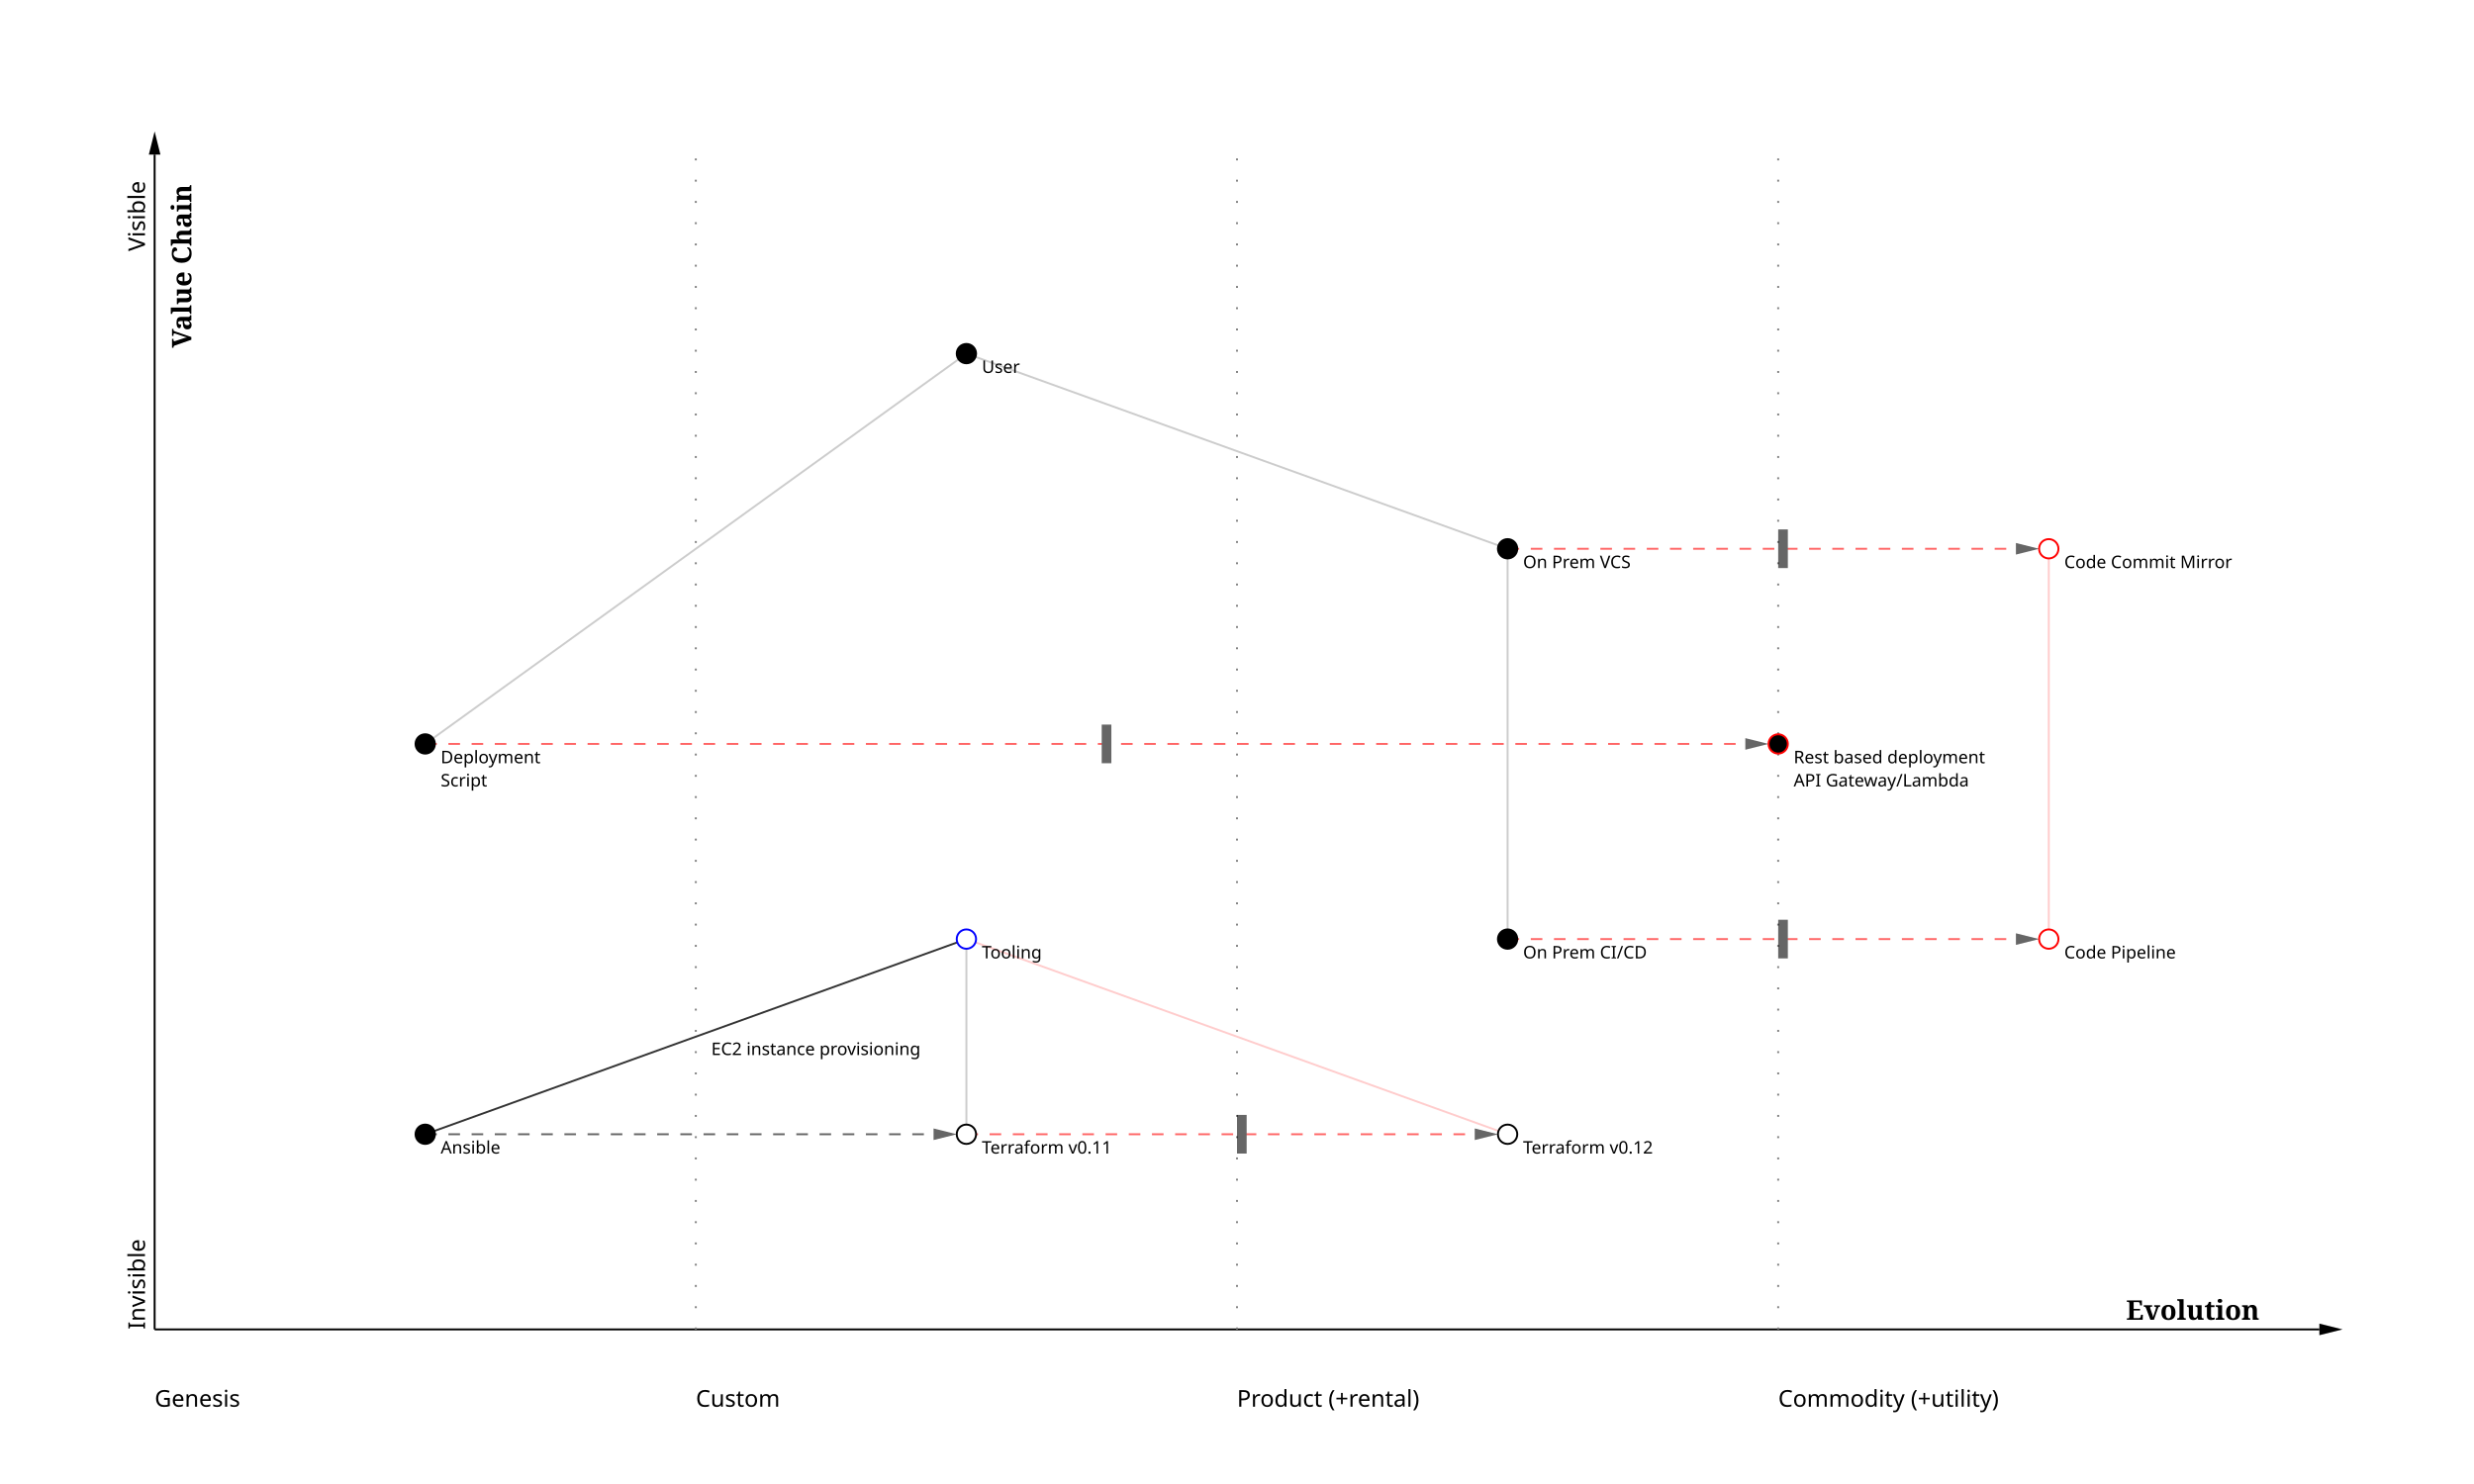
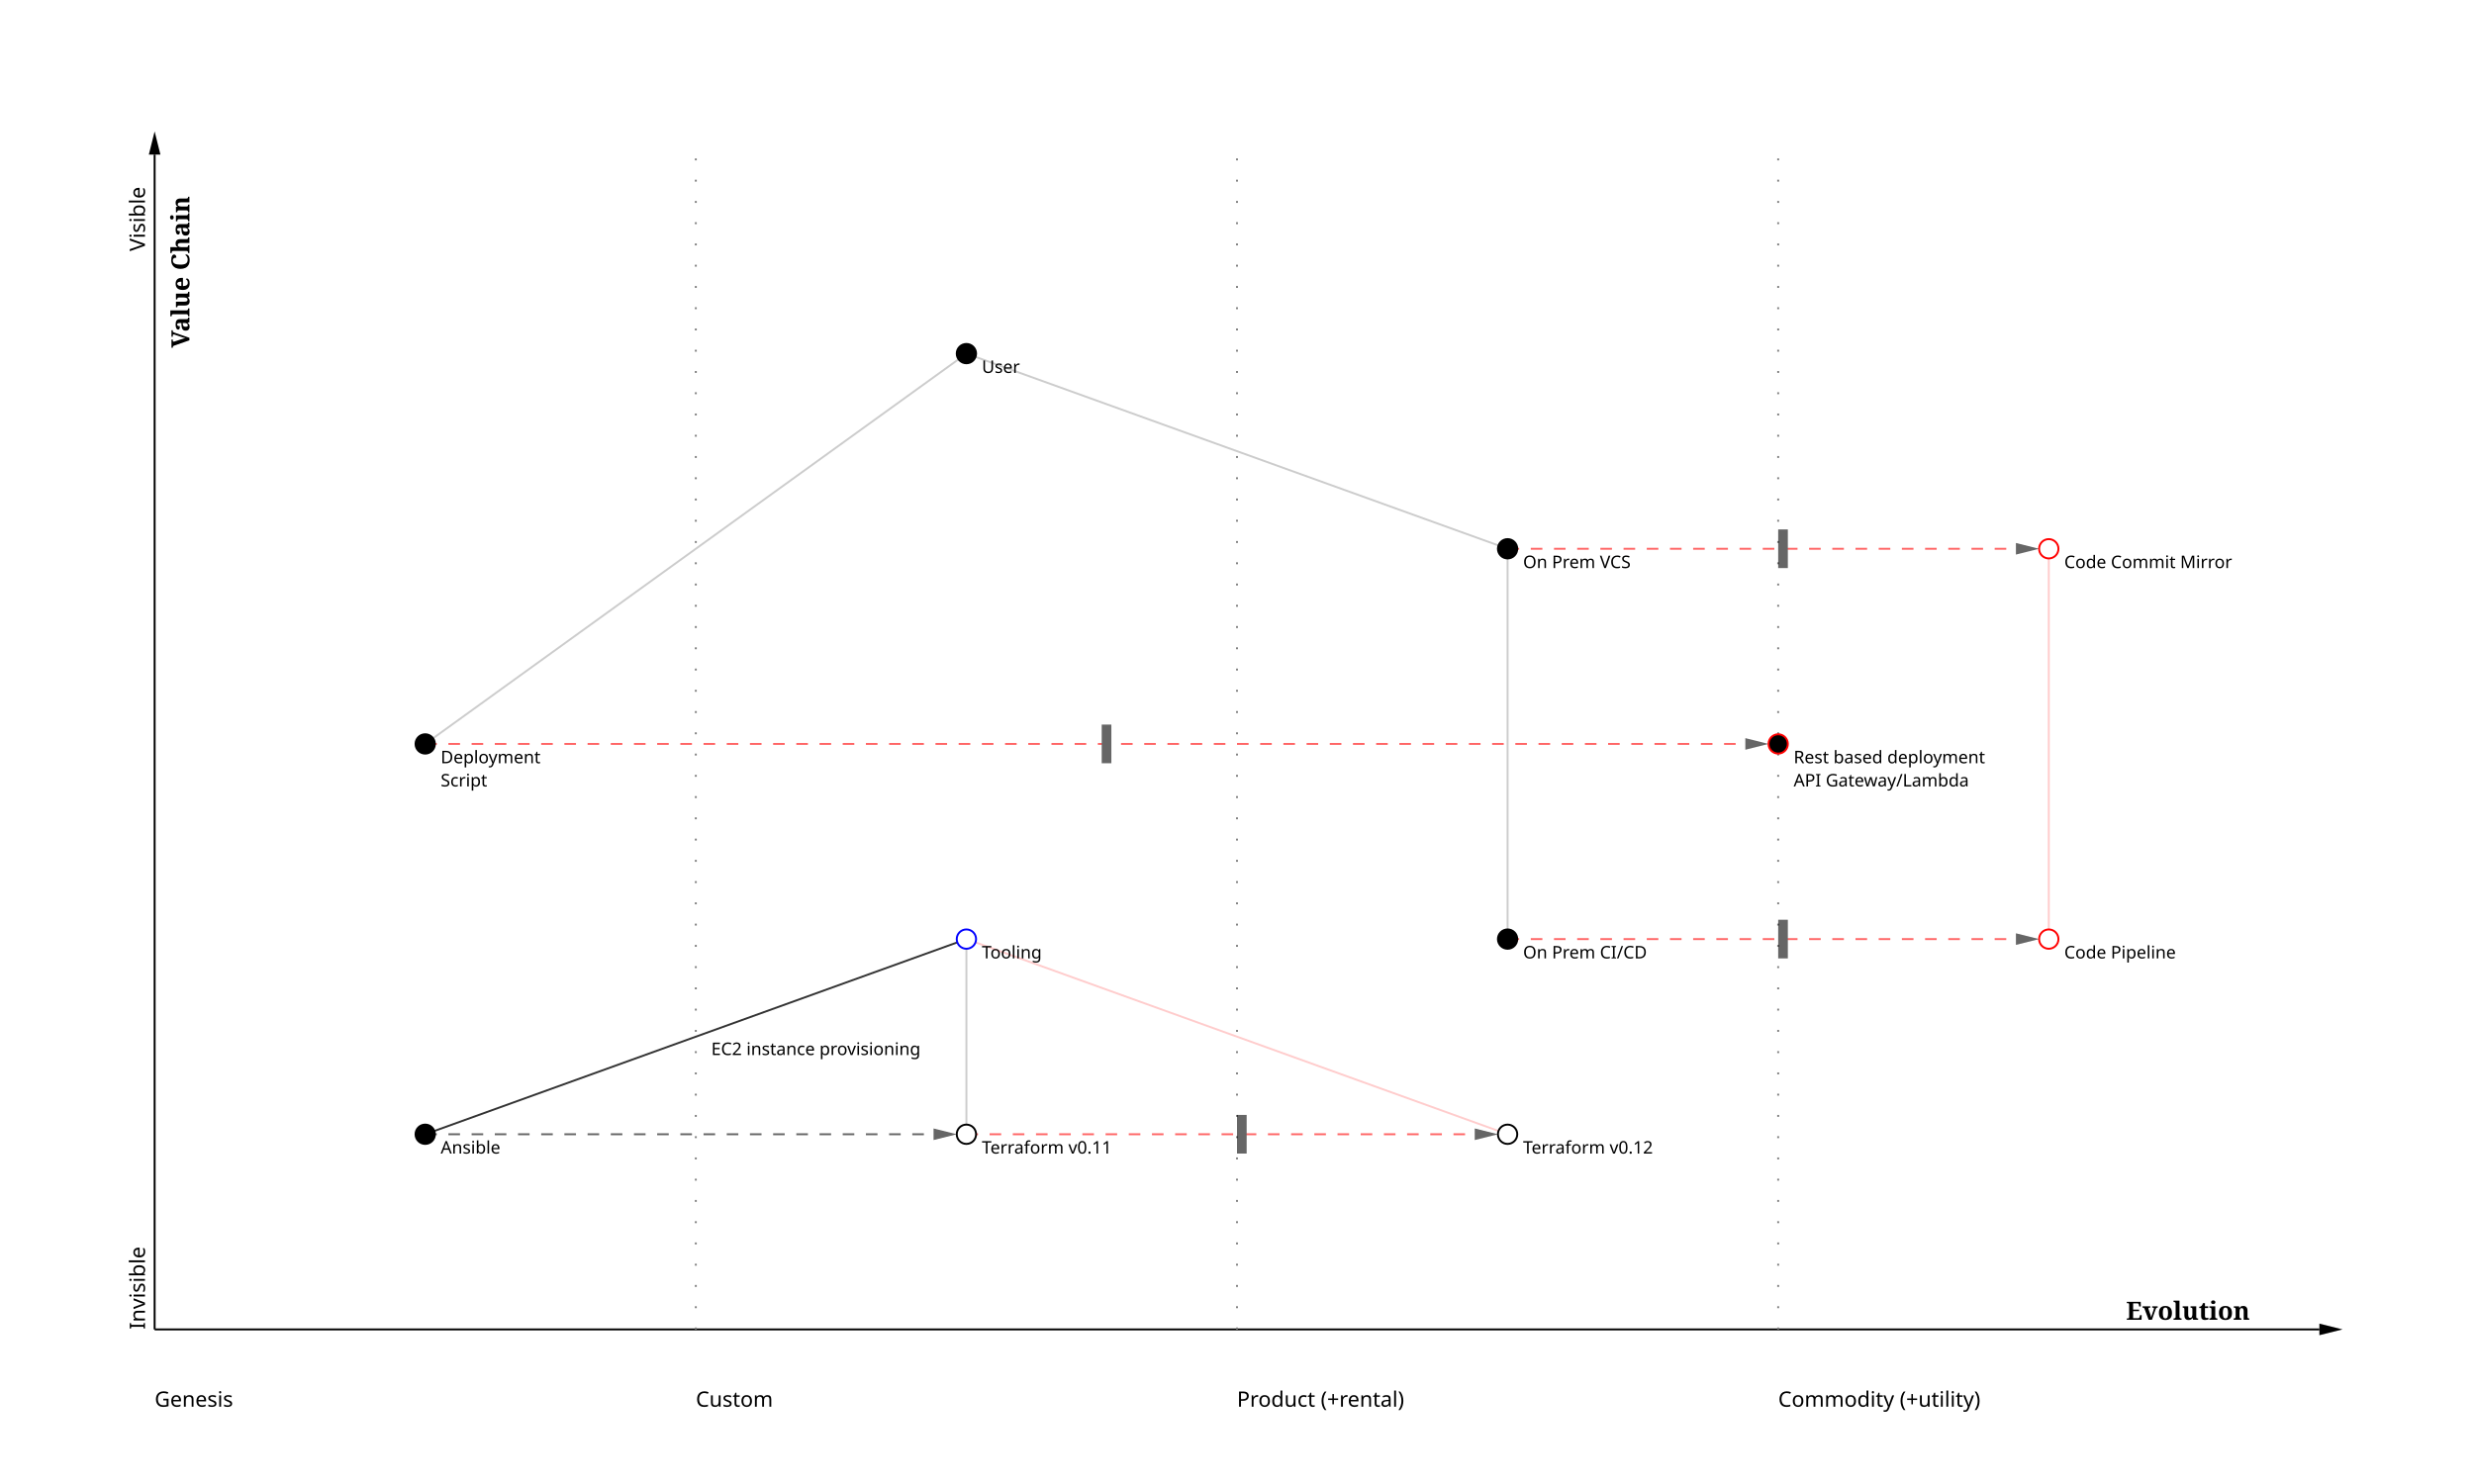
<svg xmlns="http://www.w3.org/2000/svg" width="1280" height="768">
  <g style="font-family:sans-serif">
    <rect x="0" y="0" width="1280" height="768" style="fill:white" />
    <marker id="arrow" refX="0" refY="3" markerWidth="12" markerHeight="10" orient="auto">
      <path d="M0,0 L0,6 L12,3 z" style="fill:black" />
    </marker>
    <line x1="80" y1="688" x2="1200" y2="688" style="fill:none;stroke:black;marker-end:url(#arrow)" />
    <line x1="80" y1="688" x2="80" y2="80" style="fill:blue;stroke:black;marker-end:url(#arrow)" />
    <line x1="360" y1="688" x2="360" y2="80" style="fill:none;stroke:gray;stroke-dasharray:1,10" />
    <line x1="640" y1="688" x2="640" y2="80" style="fill:none;stroke:gray;stroke-dasharray:1,10" />
    <line x1="920" y1="688" x2="920" y2="80" style="fill:none;stroke:gray;stroke-dasharray:1,10" />
-     <text x="80" y="728" style="text-anchor:left;font-size:12px;fill:black">Genesis</text>
-     <text x="360" y="728" style="text-anchor:left;font-size:12px;fill:black">Custom</text>
-     <text x="640" y="728" style="text-anchor:left;font-size:12px;fill:black">Product (+rental)</text>
-     <text x="920" y="728" style="text-anchor:left;font-size:12px;fill:black">Commodity (+utility)</text>
-     <text x="1100" y="683" style="text-anchor:left;font-size:14px;fill:black;font-weight:bold;font-family:serif">Evolution</text>
+     <text x="80" y="728" style="text-anchor:left;font-size:11px;fill:black">Genesis</text>
+     <text x="360" y="728" style="text-anchor:left;font-size:11px;fill:black">Custom</text>
+     <text x="640" y="728" style="text-anchor:left;font-size:11px;fill:black">Product (+rental)</text>
+     <text x="920" y="728" style="text-anchor:left;font-size:11px;fill:black">Commodity (+utility)</text>
+     <text x="1100" y="683" style="text-anchor:left;font-size:13px;fill:black;font-weight:bold;font-family:serif">Evolution</text>
    <g transform="translate(80,688) rotate(270)">
-       <text x="0" y="-5" style="text-anchor:top;font-size:12px;fill:black">Invisible</text>
-       <text x="558" y="-5" style="text-anchor:top;font-size:12px;fill:black">Visible</text>
-       <text x="508" y="19" style="text-anchor:left;font-size:14px;fill:black;font-weight:bold;font-family:serif">Value Chain</text>
+       <text x="0" y="-5" style="text-anchor:top;font-size:11px;fill:black">Invisible</text>
+       <text x="558" y="-5" style="text-anchor:top;font-size:11px;fill:black">Visible</text>
+       <text x="508" y="18" style="text-anchor:left;font-size:13px;fill:black;font-weight:bold;font-family:serif">Value Chain</text>
    </g>
    <g transform="translate(80,688)">
      <marker id="connector-arrow" refX="17" refY="3" markerWidth="12" markerHeight="10" orient="auto">
        <path d="M0,0 L0,6 L12,3 z" />
      </marker>
      <marker id="connector-inertia" refX="0" refY="10" markerWidth="20" markerHeight="40" orient="auto">
        <path d="M-5,20 L-5,-20 L5,-20 L5,20" />
      </marker>
      <path d="M 420,-505 140,-303" id="user-deployment_script" style="fill:none;stroke:black;opacity:0.2" />
      <g style="font-size:9px;fill:black;text-anchor:left">
        <text x="288" y="-394" />
      </g>
      <path d="M 420,-505 700,-404" id="user-vcs" style="fill:none;stroke:black;opacity:0.2" />
      <g style="font-size:9px;fill:black;text-anchor:left">
        <text x="568" y="-445" />
      </g>
      <path d="M 700,-404 840,-404 980,-404" style="fill:white;stroke:red;opacity:0.6;stroke-dasharray:6,6;marker-mid:url(#connector-inertia);marker-end:url(#connector-arrow)" />
      <g style="font-size:9px;fill:black;text-anchor:left">
        <text x="848" y="-394" />
      </g>
      <path d="M 700,-404 700,-202" id="vcs-ci_cd" style="fill:none;stroke:black;opacity:0.2" />
      <g style="font-size:9px;fill:black;text-anchor:left">
        <text x="708" y="-293" />
      </g>
      <path d="M 980,-404 980,-202" id="code_commit-code_pipeline" style="fill:none;stroke:red;opacity:0.2" />
      <g style="font-size:9px;fill:black;text-anchor:left">
        <text x="988" y="-293" />
      </g>
      <path d="M 700,-202 840,-202 980,-202" style="fill:white;stroke:red;opacity:0.6;stroke-dasharray:6,6;marker-mid:url(#connector-inertia);marker-end:url(#connector-arrow)" />
      <g style="font-size:9px;fill:black;text-anchor:left">
        <text x="848" y="-192" />
      </g>
      <path d="M 140,-303 490,-303 840,-303" style="fill:white;stroke:red;opacity:0.6;stroke-dasharray:6,6;marker-mid:url(#connector-inertia);marker-end:url(#connector-arrow)" />
      <g style="font-size:9px;fill:black;text-anchor:left">
        <text x="498" y="-293" />
      </g>
      <path d="M 420,-202 140,-101" style="fill:none;stroke:black;opacity:0.8" />
      <g style="font-size:9px;fill:black;text-anchor:left">
        <text x="288" y="-142">EC2 instance provisioning</text>
      </g>
      <path d="M 420,-202 420,-101" id="tooling-terraform_v011" style="fill:none;stroke:black;opacity:0.2" />
      <g style="font-size:9px;fill:black;text-anchor:left">
        <text x="428" y="-142" />
      </g>
      <path d="M 420,-202 700,-101" id="tooling-terraform_v012" style="fill:none;stroke:red;opacity:0.2" />
      <g style="font-size:9px;fill:black;text-anchor:left">
        <text x="568" y="-142" />
      </g>
      <path d="M 140,-101 280,-101 420,-101" style="fill:white;stroke:black;opacity:0.6;stroke-dasharray:6,6;marker-end:url(#connector-arrow)" />
      <g style="font-size:9px;fill:black;text-anchor:left">
        <text x="288" y="-91" />
      </g>
      <path d="M 420,-101 560,-101 700,-101" style="fill:white;stroke:red;opacity:0.6;stroke-dasharray:6,6;marker-mid:url(#connector-inertia);marker-end:url(#connector-arrow)" />
      <g style="font-size:9px;fill:black;text-anchor:left">
        <text x="568" y="-91" />
      </g>
      <g style="text-shadow: 0 0 3px white, 0 0 3px white, 0 0 3px white, 0 0 3px white, 0 0 3px white, 0 0 3px white, 0 0 3px white, 0 0 3px white, 0 0 3px white">
        <circle cx="420" cy="-505" r="5" style="fill:black;stroke:black" />
        <g style="font-size:9px;fill:black;text-anchor:left">
          <text x="428" y="-495">User</text>
        </g>
      </g>
      <g style="text-shadow: 0 0 3px white, 0 0 3px white, 0 0 3px white, 0 0 3px white, 0 0 3px white, 0 0 3px white, 0 0 3px white, 0 0 3px white, 0 0 3px white">
        <circle cx="700" cy="-404" r="5" style="fill:black;stroke:black" />
        <g style="font-size:9px;fill:black;text-anchor:left">
          <text x="708" y="-394">On Prem VCS</text>
        </g>
      </g>
      <g style="text-shadow: 0 0 3px white, 0 0 3px white, 0 0 3px white, 0 0 3px white, 0 0 3px white, 0 0 3px white, 0 0 3px white, 0 0 3px white, 0 0 3px white">
        <circle cx="980" cy="-404" r="5" style="fill:white;stroke:red" />
        <g style="font-size:9px;fill:black;text-anchor:left">
          <text x="988" y="-394">Code Commit Mirror</text>
        </g>
      </g>
      <g style="text-shadow: 0 0 3px white, 0 0 3px white, 0 0 3px white, 0 0 3px white, 0 0 3px white, 0 0 3px white, 0 0 3px white, 0 0 3px white, 0 0 3px white">
        <circle cx="140" cy="-303" r="5" style="fill:black;stroke:black" />
        <g style="font-size:9px;fill:black;text-anchor:left">
          <text x="148" y="-293">Deployment</text>
          <text x="148" y="-281">Script</text>
        </g>
      </g>
      <g style="text-shadow: 0 0 3px white, 0 0 3px white, 0 0 3px white, 0 0 3px white, 0 0 3px white, 0 0 3px white, 0 0 3px white, 0 0 3px white, 0 0 3px white">
        <circle cx="840" cy="-303" r="5" style="fill:black;stroke:red" />
        <g style="font-size:9px;fill:black;text-anchor:left">
          <text x="848" y="-293">Rest based deployment</text>
          <text x="848" y="-281">API Gateway/Lambda</text>
        </g>
      </g>
      <g style="text-shadow: 0 0 3px white, 0 0 3px white, 0 0 3px white, 0 0 3px white, 0 0 3px white, 0 0 3px white, 0 0 3px white, 0 0 3px white, 0 0 3px white">
        <circle cx="700" cy="-202" r="5" style="fill:black;stroke:black" />
        <g style="font-size:9px;fill:black;text-anchor:left">
          <text x="708" y="-192">On Prem CI/CD</text>
        </g>
      </g>
      <g style="text-shadow: 0 0 3px white, 0 0 3px white, 0 0 3px white, 0 0 3px white, 0 0 3px white, 0 0 3px white, 0 0 3px white, 0 0 3px white, 0 0 3px white">
        <circle cx="980" cy="-202" r="5" style="fill:white;stroke:red" />
        <g style="font-size:9px;fill:black;text-anchor:left">
          <text x="988" y="-192">Code Pipeline</text>
        </g>
      </g>
      <g style="text-shadow: 0 0 3px white, 0 0 3px white, 0 0 3px white, 0 0 3px white, 0 0 3px white, 0 0 3px white, 0 0 3px white, 0 0 3px white, 0 0 3px white">
        <circle cx="420" cy="-202" r="5" style="fill:white;stroke:blue" />
        <g style="font-size:9px;fill:black;text-anchor:left">
          <text x="428" y="-192">Tooling</text>
        </g>
      </g>
      <g style="text-shadow: 0 0 3px white, 0 0 3px white, 0 0 3px white, 0 0 3px white, 0 0 3px white, 0 0 3px white, 0 0 3px white, 0 0 3px white, 0 0 3px white">
        <circle cx="140" cy="-101" r="5" style="fill:black;stroke:black" />
        <g style="font-size:9px;fill:black;text-anchor:left">
          <text x="148" y="-91">Ansible</text>
        </g>
      </g>
      <g style="text-shadow: 0 0 3px white, 0 0 3px white, 0 0 3px white, 0 0 3px white, 0 0 3px white, 0 0 3px white, 0 0 3px white, 0 0 3px white, 0 0 3px white">
        <circle cx="420" cy="-101" r="5" style="fill:white;stroke:black" />
        <g style="font-size:9px;fill:black;text-anchor:left">
          <text x="428" y="-91">Terraform v0.11</text>
        </g>
      </g>
      <g style="text-shadow: 0 0 3px white, 0 0 3px white, 0 0 3px white, 0 0 3px white, 0 0 3px white, 0 0 3px white, 0 0 3px white, 0 0 3px white, 0 0 3px white">
        <circle cx="700" cy="-101" r="5" style="fill:white;stroke:black" />
        <g style="font-size:9px;fill:black;text-anchor:left">
          <text x="708" y="-91">Terraform v0.12</text>
        </g>
      </g>
    </g>
  </g>
</svg>
